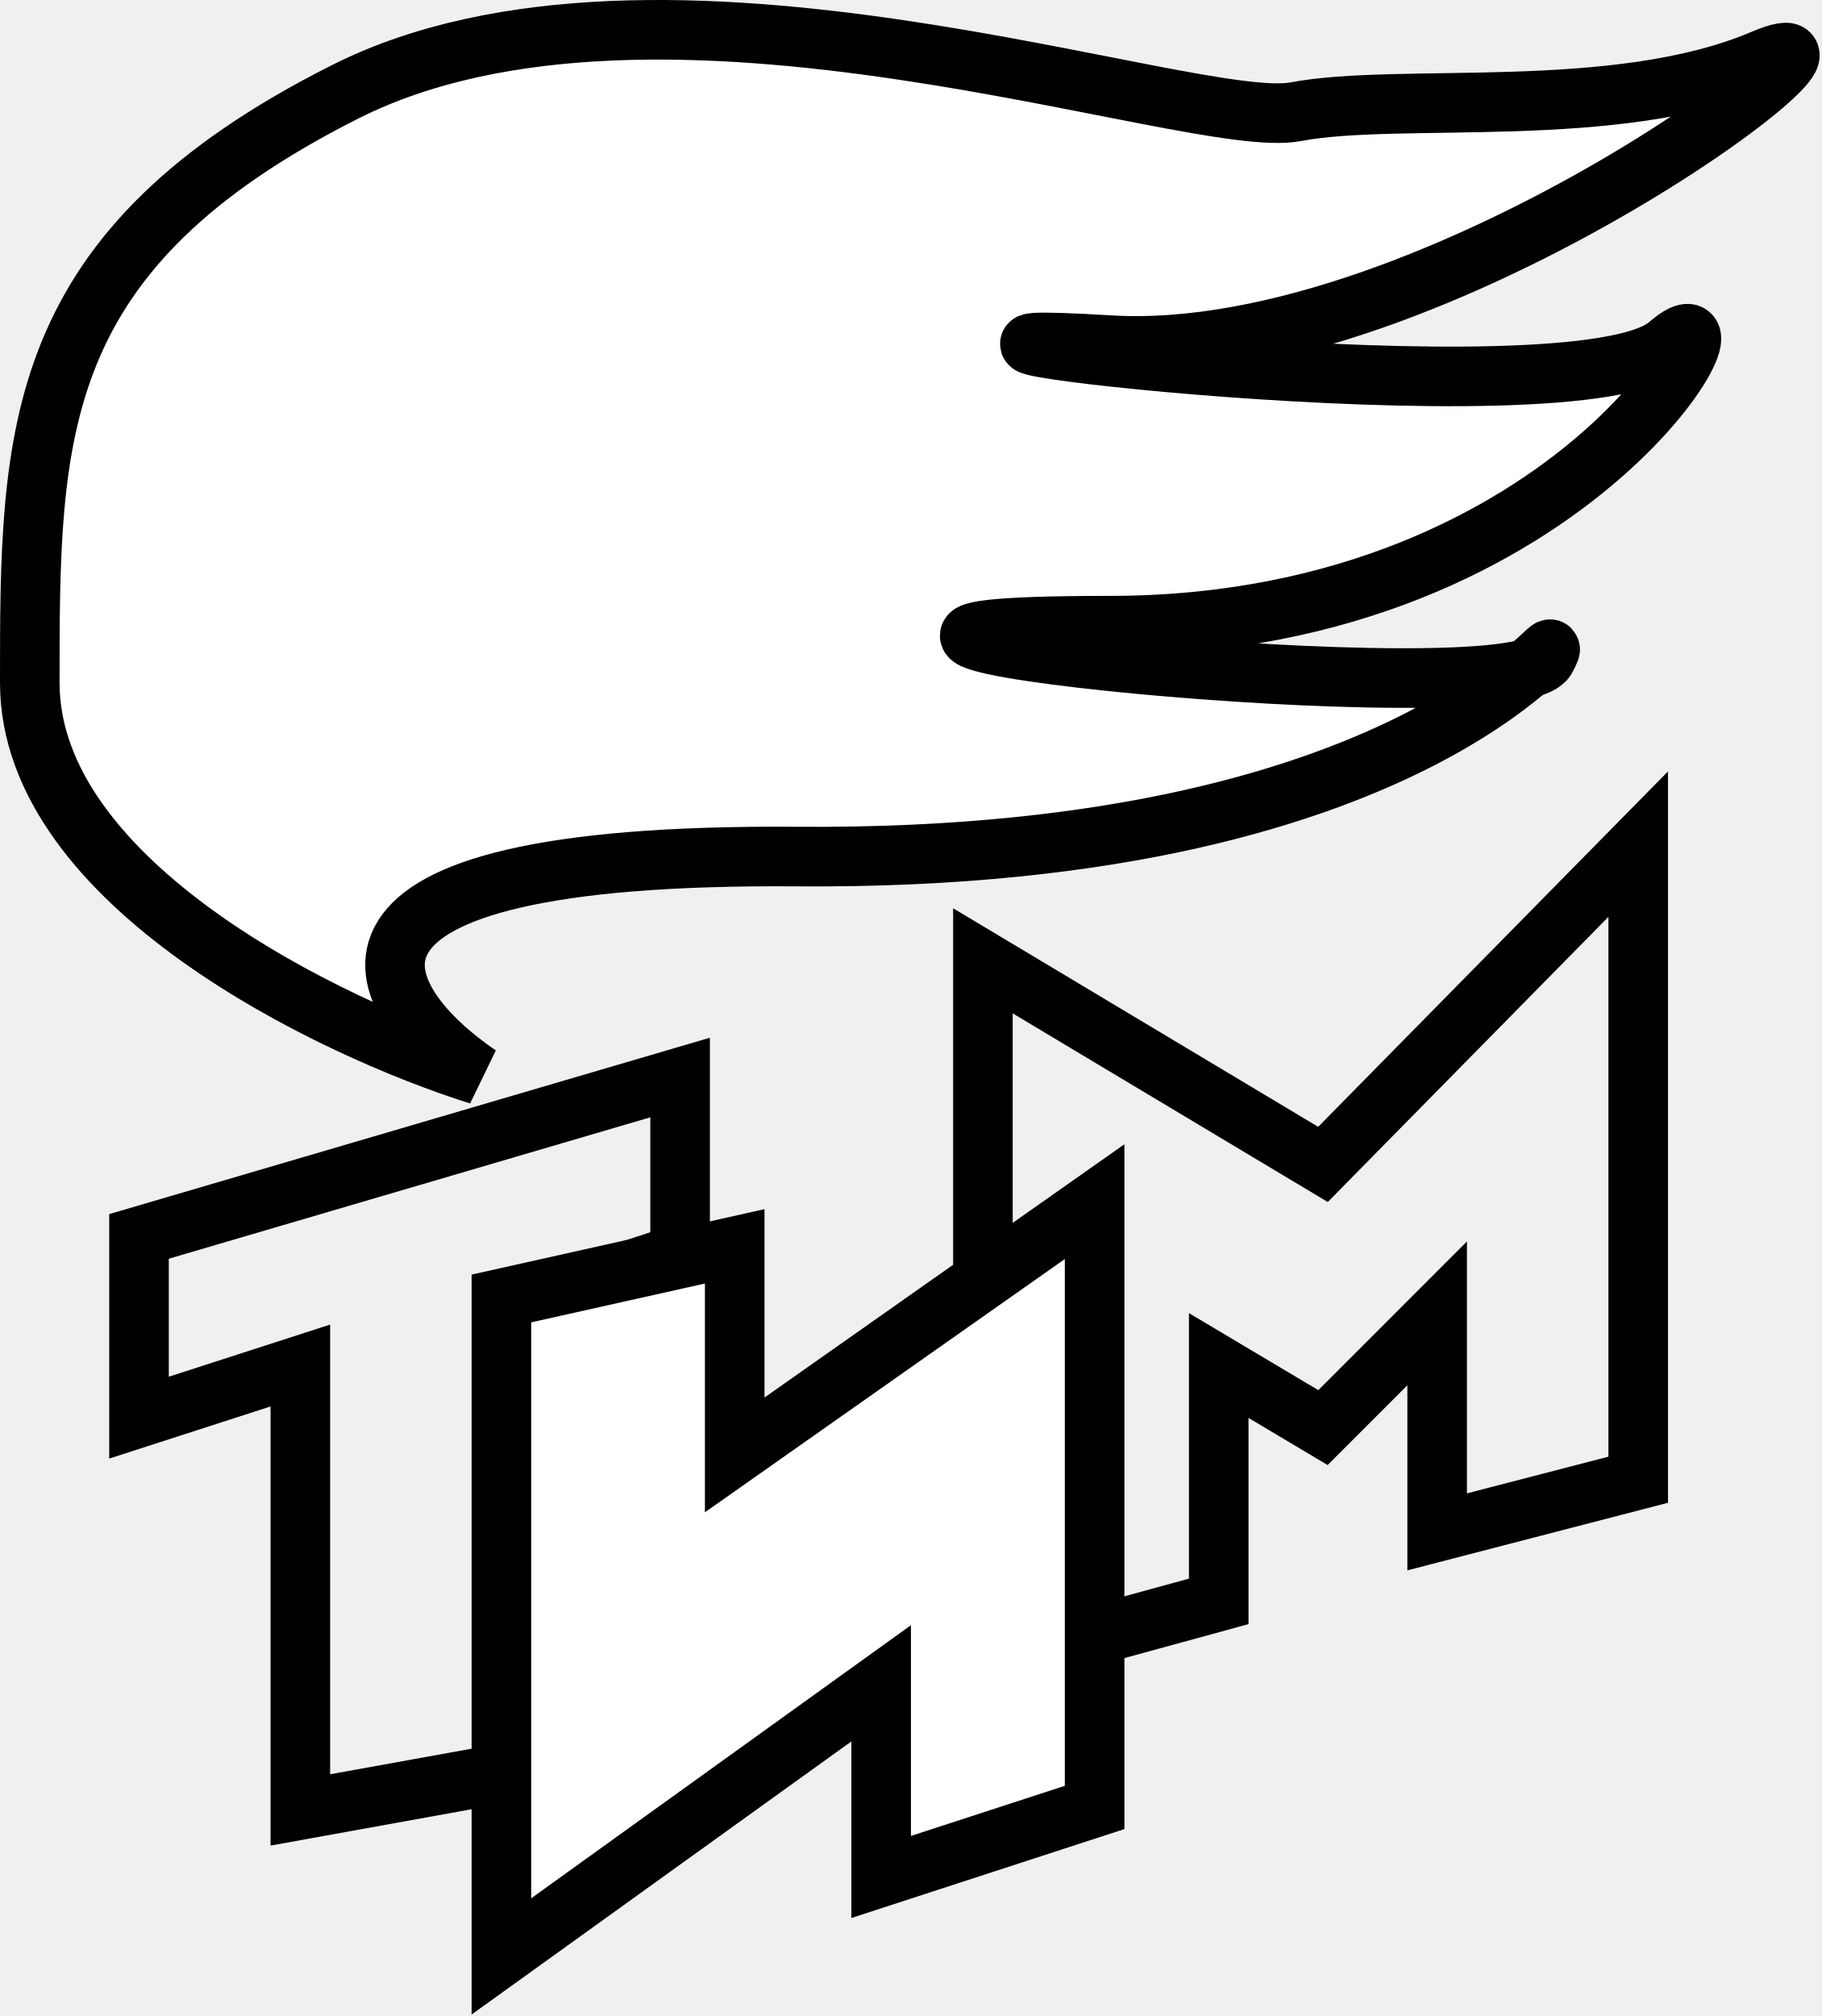
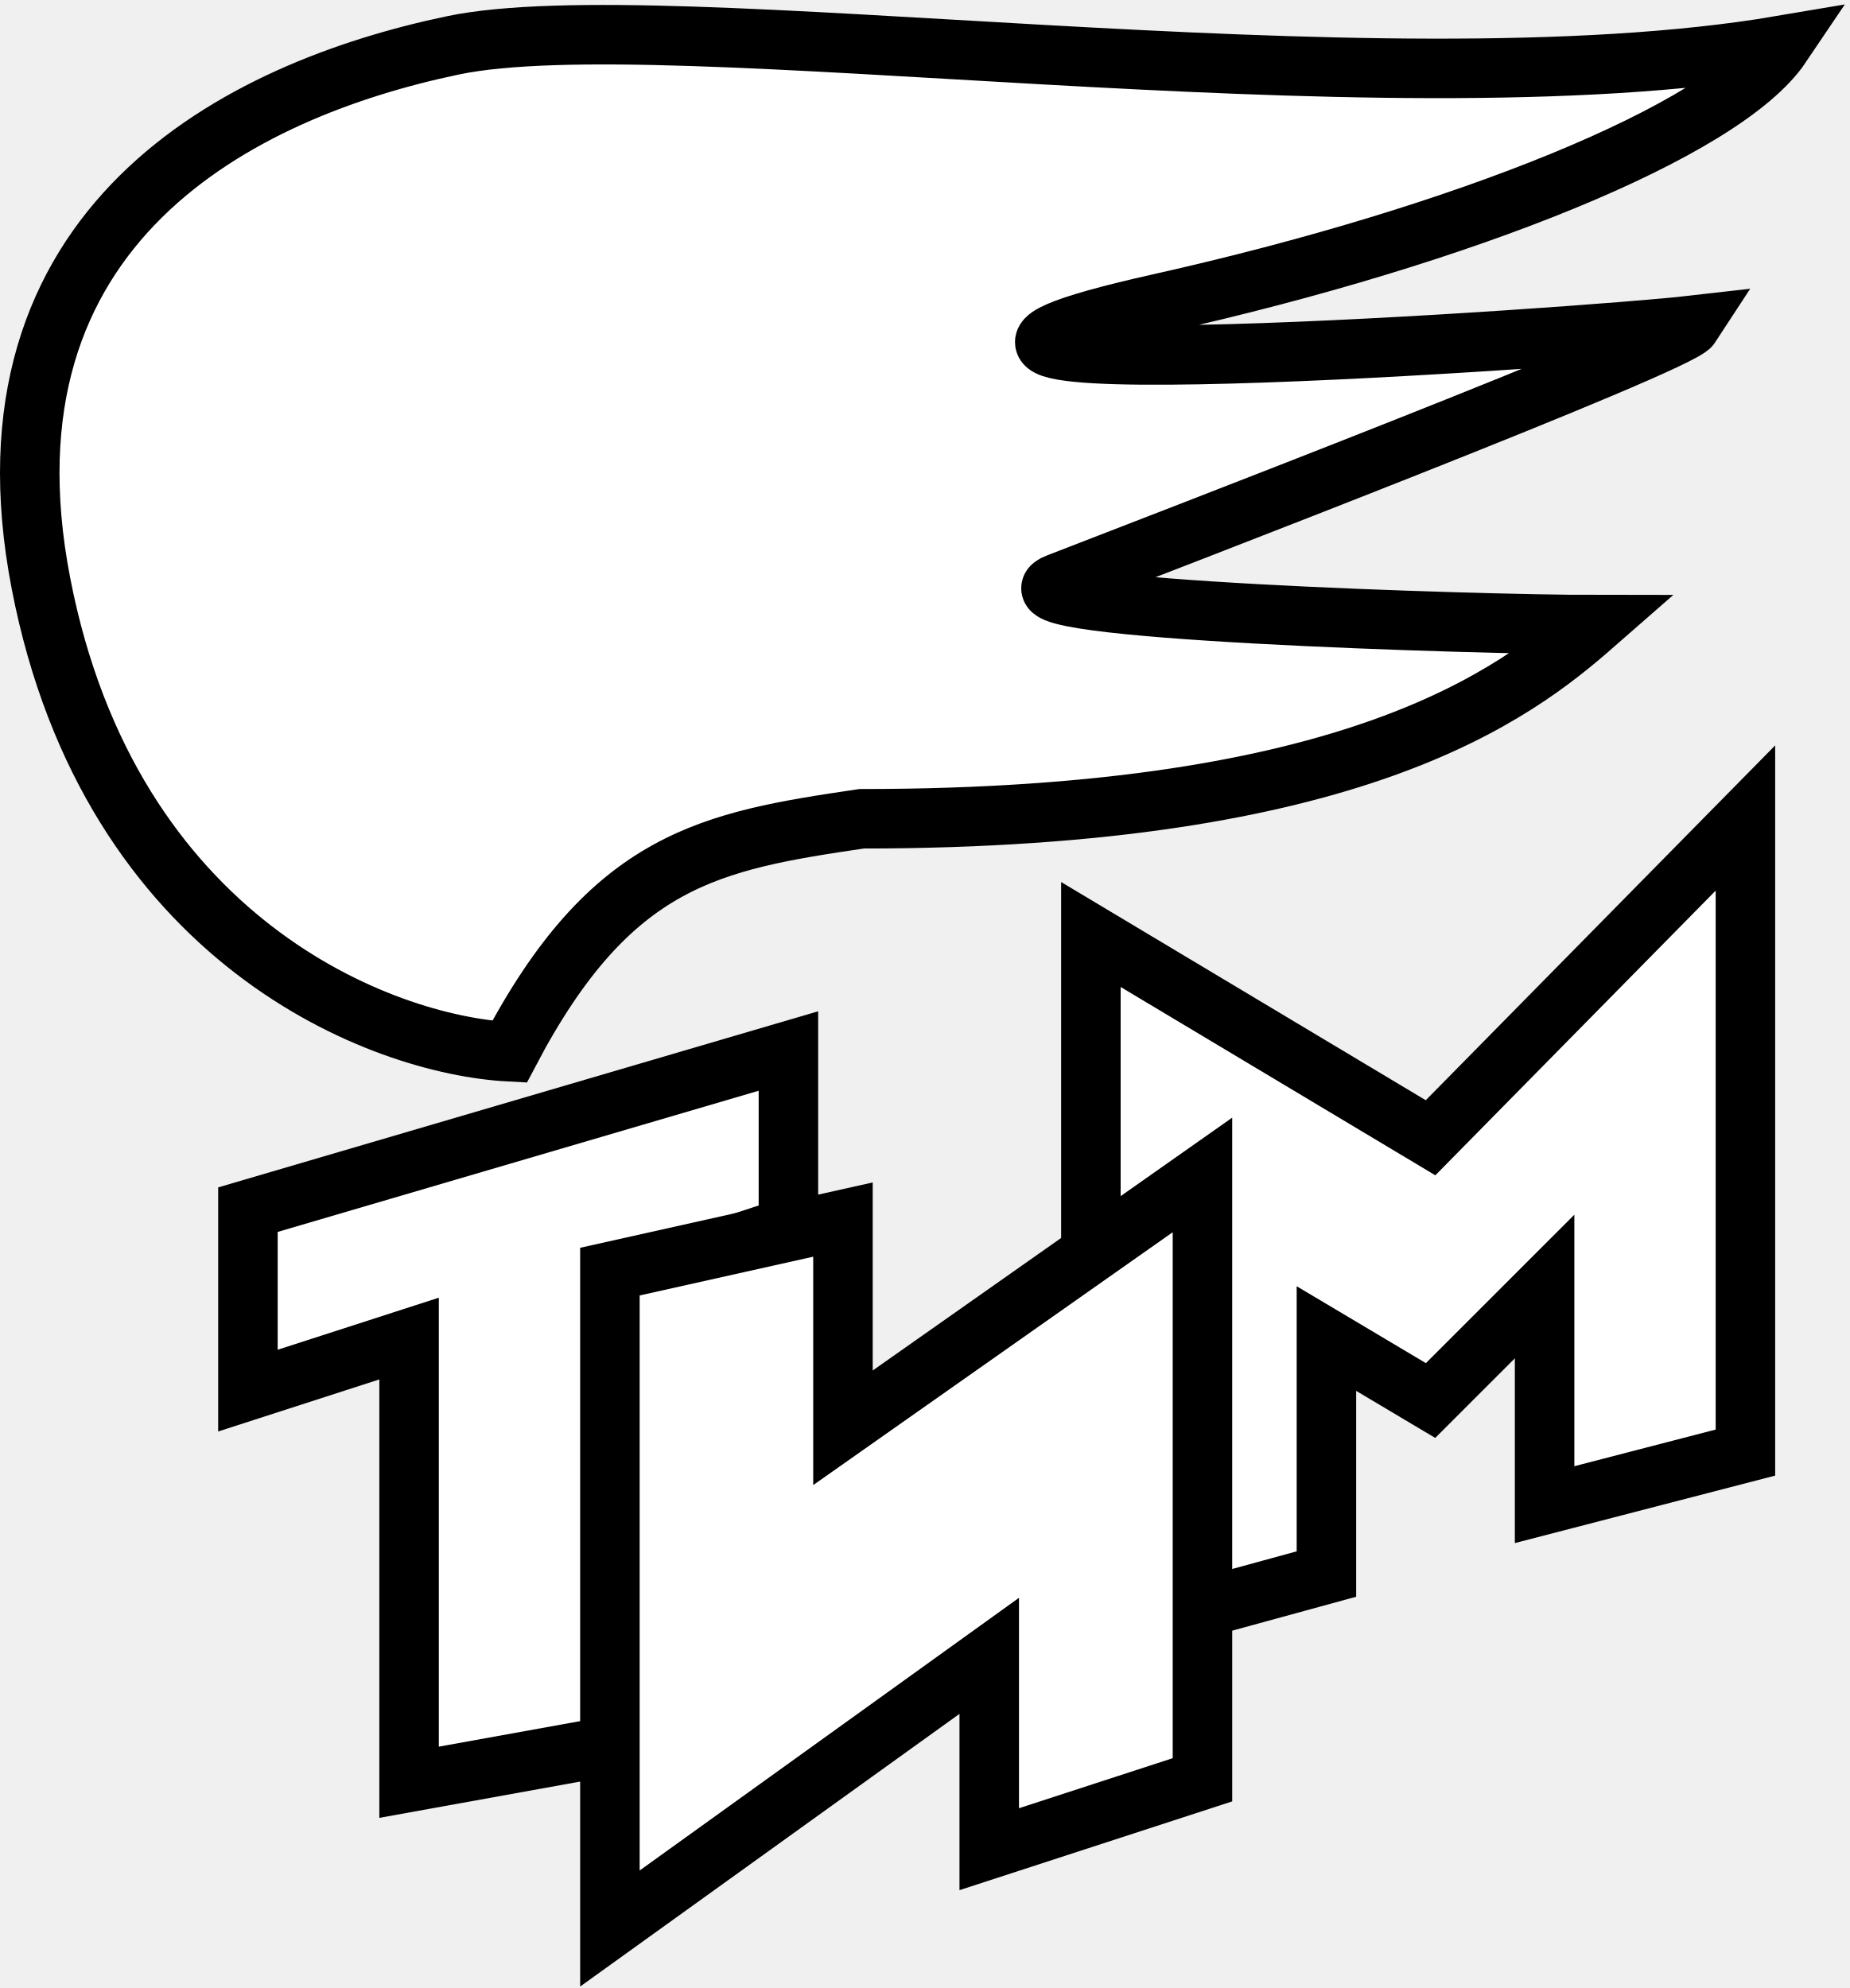
- <svg xmlns="http://www.w3.org/2000/svg" width="367" height="406" viewBox="0 0 367 406" fill="none">
-   <path d="M198 335.5V193.5L266.5 234.5L330 170V298L289.5 308.5V264.5L266.5 287.5L245.5 275V322.5L198 335.5Z" stroke="black" stroke-width="12" />
-   <path d="M28 285.5V249L137 217V252.5L102 264V357L60.5 364.5V275L28 285.5Z" stroke="black" stroke-width="12" />
-   <path d="M101 394V261.5L148 251V293L220.5 242V364L177.5 378V339L101 394Z" fill="white" stroke="black" stroke-width="12" />
-   <path d="M96.5 216.504C66.333 207.004 6 177.904 6 137.504C6 87.004 6 50.504 69.5 18.503C133 -13.496 240 26.503 261 22.503C282 18.503 325.5 24.503 355 12.004C384.5 -0.496 290 73.504 223.5 69.504C157 65.504 317.5 85.504 336 69.504C354.5 53.504 319 126.004 223.5 126.004C134.737 126.004 281.815 141.985 307.826 134.605C312.341 130.749 313.113 129.278 311.5 132.504C311.077 133.35 309.8 134.045 307.826 134.605C295.543 145.095 255.556 173.235 160.5 172.504C56.5 171.704 74.5 201.504 96.5 216.504Z" fill="white" />
-   <path d="M96.5 216.504C66.333 207.004 6 177.904 6 137.504C6 87.004 6 50.504 69.5 18.503C133 -13.496 240 26.503 261 22.503C282 18.503 325.5 24.503 355 12.004C384.5 -0.496 290 73.504 223.5 69.504C157 65.504 317.5 85.504 336 69.504C354.5 53.504 319 126.004 223.5 126.004C128 126.004 305.5 144.504 311.5 132.504C317.5 120.504 290.5 173.504 160.5 172.504C56.5 171.704 74.5 201.504 96.5 216.504Z" stroke="black" stroke-width="12" />
+ <svg xmlns="http://www.w3.org/2000/svg" width="373" height="401" viewBox="0 0 373 401" fill="none">
+   <path d="M220 330.5V188.5L288.5 229.5L352 165V293L311.5 303.5V259.5L288.5 282.5L267.5 270V317.5L220 330.5Z" fill="white" stroke="black" stroke-width="12" />
+   <path d="M50 280.5V244L159 212V247.5L124 259V352L82.5 359.5V270L50 280.5Z" fill="white" stroke="black" stroke-width="12" />
+   <path d="M123 389V256.5L170 246V288L242.5 237V359L199.5 373V334L123 389Z" fill="white" stroke="black" stroke-width="12" />
+   <path d="M8.255 117.655C22.255 190.055 77.088 210.822 102.755 212.155C123.255 173.155 143.254 169.655 173.754 165.155C273.254 165.155 305.5 140 321.5 126C298.5 126 199.5 123 213.254 117.655C232.749 110.079 338.5 69.5 341 65.652C320.5 68 149.474 80.069 234 61.152C295 47.5 347.588 26.488 359.255 9.155C276.855 23.155 134.319 0.155 91.319 9.155C48.319 18.155 -5.745 45.255 8.255 117.655Z" fill="white" stroke="black" stroke-width="12" />
</svg>
